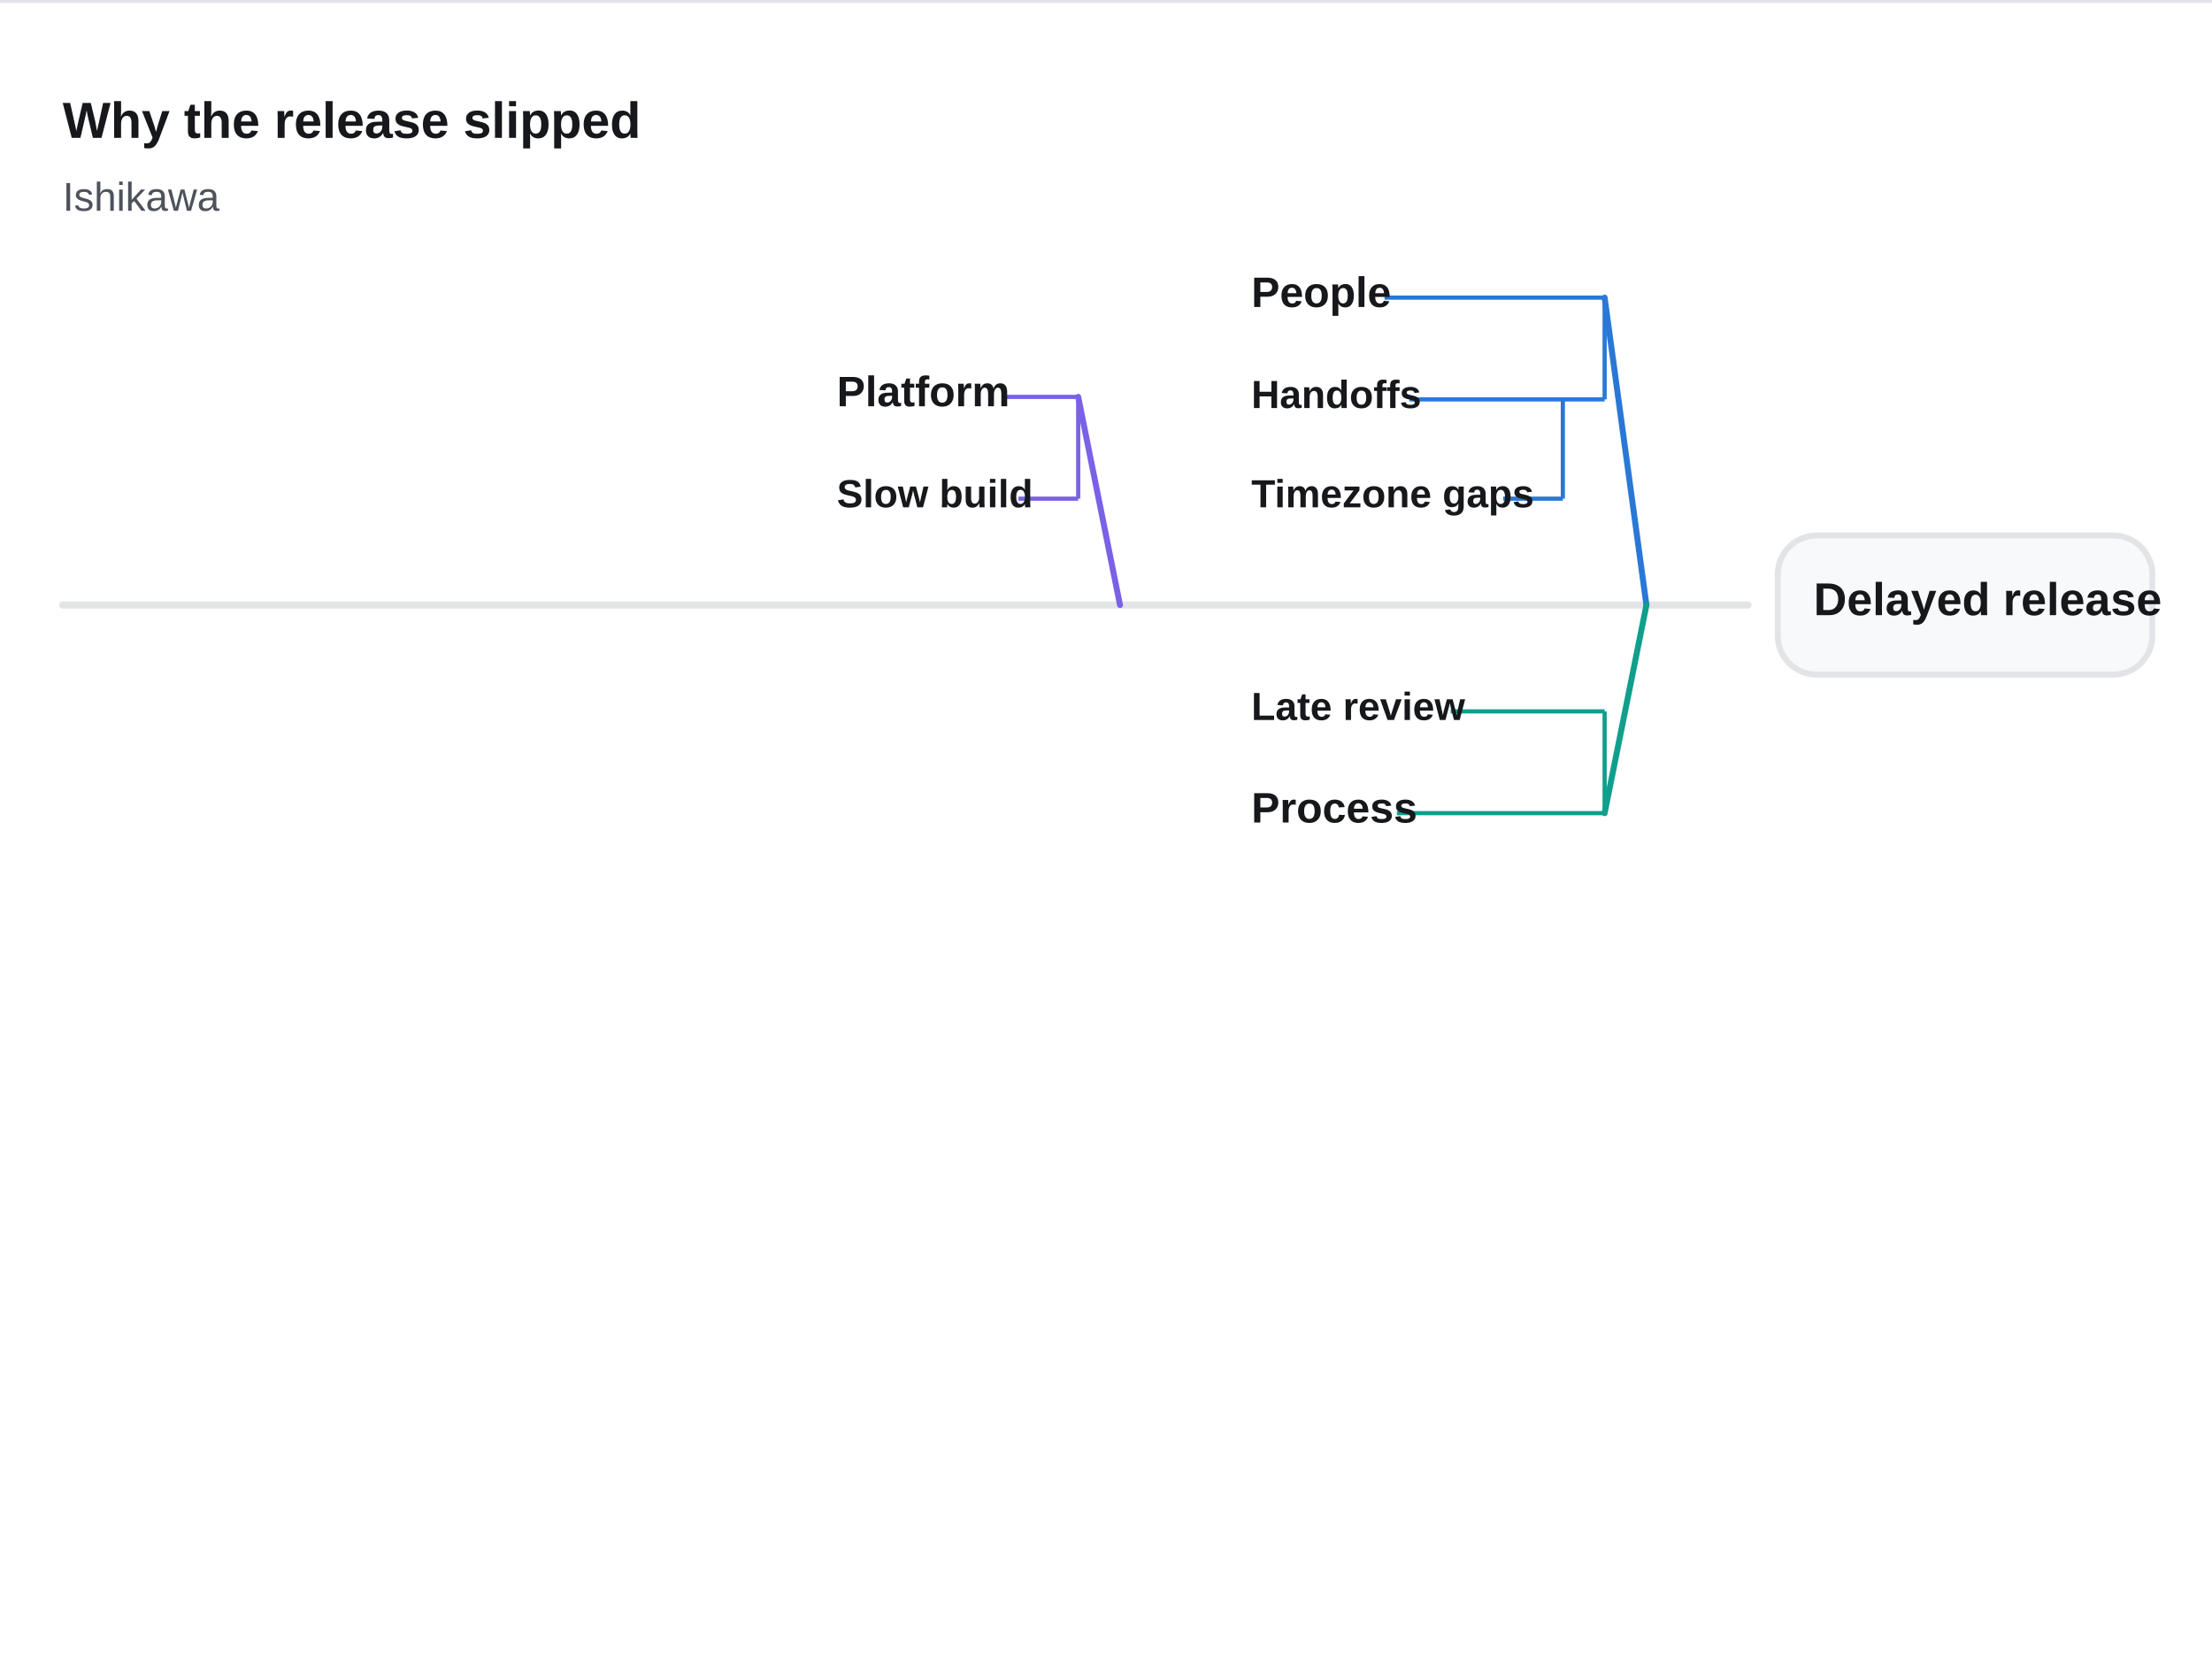
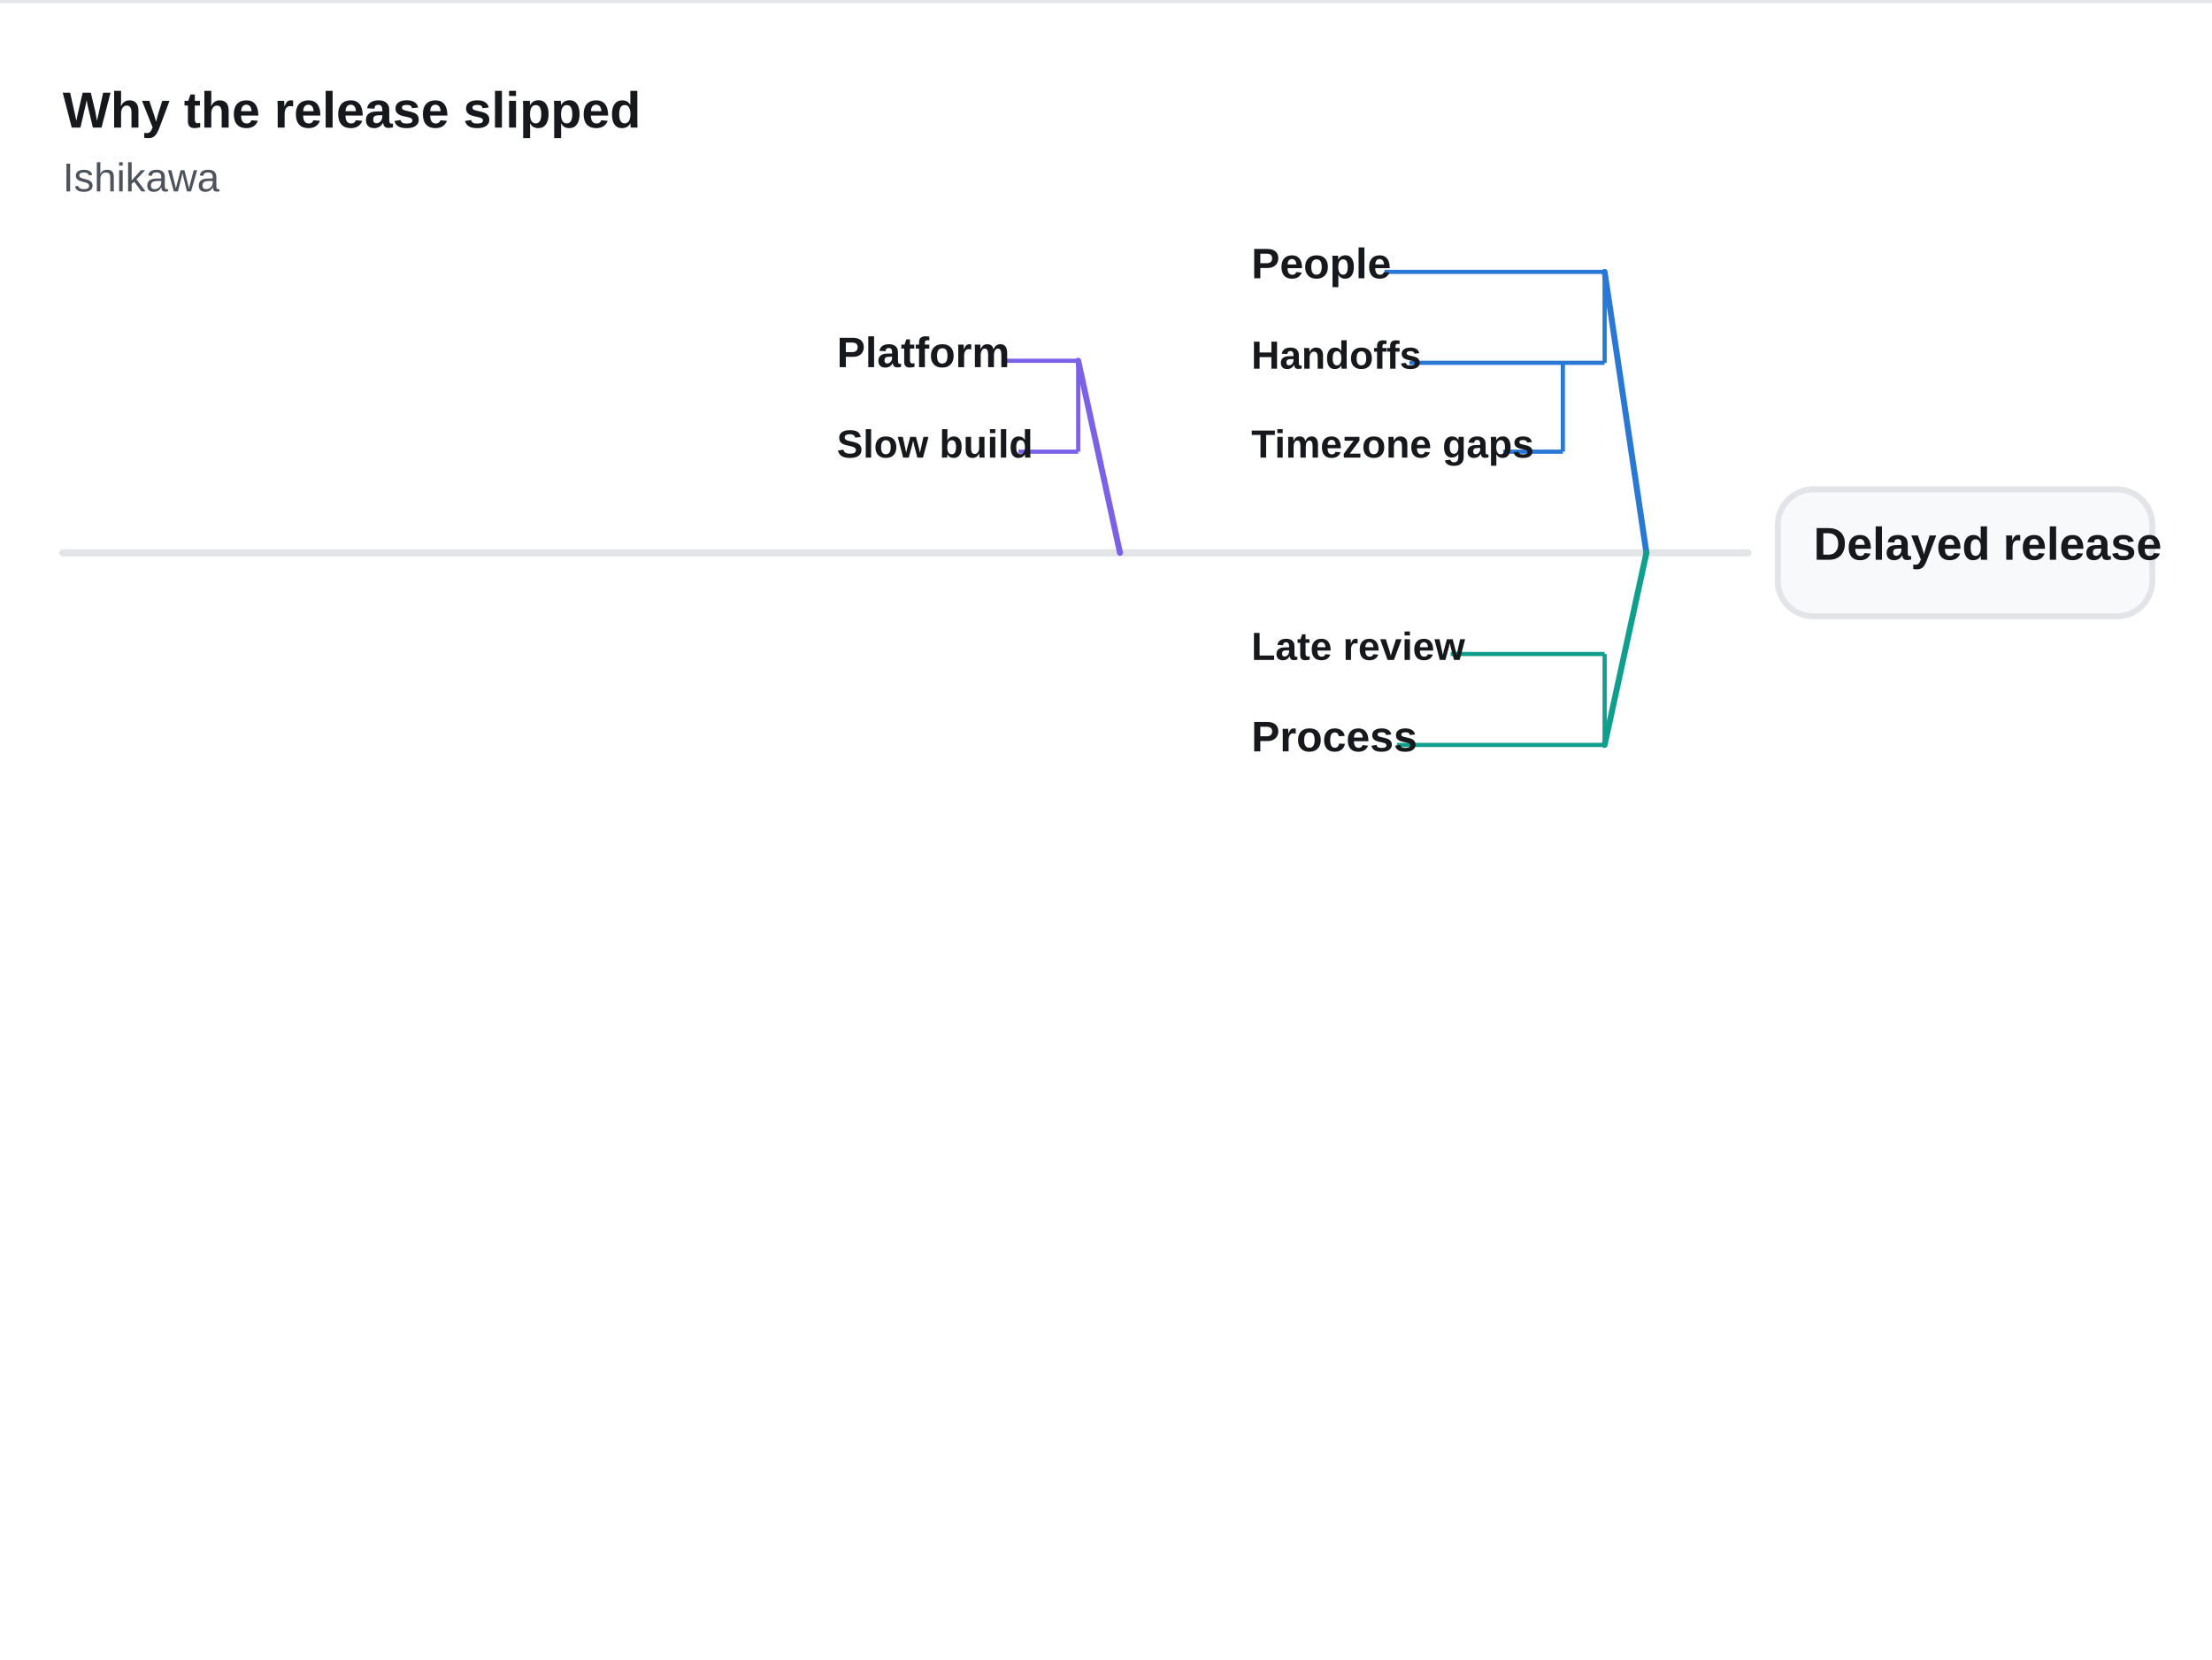
- <svg xmlns="http://www.w3.org/2000/svg" id="cfx-visual-fcc96e0b" width="741" height="556" viewBox="9 0 741 555.8" role="img" aria-labelledby="cfx-visual-fcc96e0b-title cfx-visual-fcc96e0b-desc" preserveAspectRatio="xMidYMid meet" shape-rendering="geometricPrecision" text-rendering="geometricPrecision" data-cfx-look="graphite" style="max-width:100%;height:auto;display:block" data-cfx-label-layout="measured" data-cfx-label-count="10" data-cfx-label-dropped="0">
+ <svg xmlns="http://www.w3.org/2000/svg" id="cfx-visual-69f1b9bc" width="741" height="556" viewBox="9 0 741 555.8" role="img" aria-labelledby="cfx-visual-69f1b9bc-title cfx-visual-69f1b9bc-desc" preserveAspectRatio="xMidYMid meet" shape-rendering="geometricPrecision" text-rendering="geometricPrecision" data-cfx-look="graphite" style="max-width:100%;height:auto;display:block" data-cfx-label-layout="measured" data-cfx-label-count="10" data-cfx-label-dropped="0">
  <defs>
-     <style>#cfx-visual-fcc96e0b .cfx-guide-stroke,#cfx-visual-fcc96e0b .cfx-premium-stroke{vector-effect:non-scaling-stroke;shape-rendering:geometricPrecision}#cfx-visual-fcc96e0b text{text-rendering:geometricPrecision;-webkit-font-smoothing:antialiased}</style>
-     <clipPath id="cfx-visual-fcc96e0b-visualCardClip">
+     <style>#cfx-visual-69f1b9bc .cfx-guide-stroke,#cfx-visual-69f1b9bc .cfx-premium-stroke{vector-effect:non-scaling-stroke;shape-rendering:geometricPrecision}#cfx-visual-69f1b9bc text{text-rendering:geometricPrecision;-webkit-font-smoothing:antialiased}</style>
+     <clipPath id="cfx-visual-69f1b9bc-visualCardClip">
      <rect x="0" y="0" width="760" height="570" rx="3" />
    </clipPath>
  </defs>
  <rect data-cfx-role="visual-background" width="100%" height="100%" fill="#F2F3F4" />
  <rect data-cfx-role="visual-card" class="cfx-guide-stroke" x="0.5" y="0.5" width="759" height="569" rx="3" fill="#FFFFFF" stroke="#E2E4E7" />
-   <text data-cfx-role="visual-title" x="30" y="46.187" text-anchor="start" fill="#16181C" font-family="Calibri, Carlito, Segoe UI, Arial, system-ui, sans-serif" font-size="17" font-weight="700" data-cfx-label-original="Why the release slipped" data-cfx-label-status="placed" data-cfx-label-x="30" data-cfx-label-y="30" data-cfx-label-width="169.311" data-cfx-label-height="20.752">Why the release slipped</text>
-   <text data-cfx-role="visual-subtitle" x="30" y="70.606" text-anchor="start" fill="#4D525B" font-family="Calibri, Carlito, Segoe UI, Arial, system-ui, sans-serif" font-size="13.5" font-weight="400" data-cfx-label-original="Ishikawa" data-cfx-label-status="placed" data-cfx-label-x="30" data-cfx-label-y="57.752" data-cfx-label-width="47.118" data-cfx-label-height="16.479">Ishikawa</text>
-   <line data-cfx-role="fishbone-spine" x1="30" y1="202.663" x2="594.536" y2="202.663" stroke="#E2E4E7" stroke-width="2.4" stroke-linecap="round" />
-   <g data-cfx-role="fishbone-cause" data-cause-id="cause-0" data-depth="1" data-caption-x="428.189" data-caption-y="87.231" data-caption-width="40.612" data-caption-height="24.927">
-     <path data-cfx-role="fishbone-subcause-line" d="M 472.801 99.695 L 546.536 99.695" fill="none" stroke="#2A78D6" stroke-width="1.4" />
-     <line data-cfx-role="fishbone-parent-rail" data-cause-id="cause-0" x1="546.536" x2="546.536" y1="99.695" y2="133.784" stroke="#2A78D6" stroke-width="1.4" />
+   <text data-cfx-role="visual-title" x="30" y="42.75" text-anchor="start" fill="#16181C" font-family="Calibri, Carlito, Segoe UI, Arial, system-ui, sans-serif" font-size="17" font-weight="700" data-cfx-label-original="Why the release slipped" data-cfx-label-status="placed" data-cfx-label-x="30" data-cfx-label-y="30" data-cfx-label-width="169.311" data-cfx-label-height="17">Why the release slipped</text>
+   <text data-cfx-role="visual-subtitle" x="30" y="64.125" text-anchor="start" fill="#4D525B" font-family="Calibri, Carlito, Segoe UI, Arial, system-ui, sans-serif" font-size="13.5" font-weight="400" data-cfx-label-original="Ishikawa" data-cfx-label-status="placed" data-cfx-label-x="30" data-cfx-label-y="54" data-cfx-label-width="47.118" data-cfx-label-height="13.5">Ishikawa</text>
+   <line data-cfx-role="fishbone-spine" x1="30" y1="185.186" x2="594.536" y2="185.186" stroke="#E2E4E7" stroke-width="2.4" stroke-linecap="round" />
+   <g data-cfx-role="fishbone-cause" data-cause-id="cause-0" data-depth="1" data-caption-x="428.189" data-caption-y="80.5" data-caption-width="40.612" data-caption-height="21.143">
+     <path data-cfx-role="fishbone-subcause-line" d="M 472.801 91.072 L 546.536 91.072" fill="none" stroke="#2A78D6" stroke-width="1.4" />
+     <line data-cfx-role="fishbone-parent-rail" data-cause-id="cause-0" x1="546.536" x2="546.536" y1="91.072" y2="121.529" stroke="#2A78D6" stroke-width="1.4" />
    <g data-cfx-role="fishbone-cause-caption">
-       <text x="428.189" y="102.834" font-family="Calibri, Carlito, Segoe UI, Arial, system-ui, sans-serif" font-size="14.286" font-weight="700" fill="#16181C" data-cfx-label-original="People" data-cfx-label-status="placed" data-cfx-label-x="428.189" data-cfx-label-y="89.232" data-cfx-label-width="40.612" data-cfx-label-height="17.439">People</text>
+       <text x="428.189" y="93.215" font-family="Calibri, Carlito, Segoe UI, Arial, system-ui, sans-serif" font-size="14.286" font-weight="700" fill="#16181C" data-cfx-label-original="People" data-cfx-label-status="placed" data-cfx-label-x="428.189" data-cfx-label-y="82.501" data-cfx-label-width="40.612" data-cfx-label-height="14.286">People</text>
    </g>
  </g>
-   <g data-cfx-role="fishbone-cause" data-cause-id="cause-0.0" data-parent-id="cause-0" data-depth="2" data-caption-x="428.189" data-caption-y="122.158" data-caption-width="48.959" data-caption-height="23.252">
-     <path data-cfx-role="fishbone-subcause-line" data-parent-id="cause-0" d="M 481.148 133.784 L 546.536 133.784" fill="none" stroke="#2A78D6" stroke-width="1.4" />
-     <line data-cfx-role="fishbone-parent-rail" data-cause-id="cause-0.0" x1="532.536" x2="532.536" y1="133.784" y2="167.037" stroke="#2A78D6" stroke-width="1.4" />
+   <g data-cfx-role="fishbone-cause" data-cause-id="cause-0.0" data-parent-id="cause-0" data-depth="2" data-caption-x="428.189" data-caption-y="111.643" data-caption-width="48.959" data-caption-height="19.772">
+     <path data-cfx-role="fishbone-subcause-line" data-parent-id="cause-0" d="M 481.148 121.529 L 546.536 121.529" fill="none" stroke="#2A78D6" stroke-width="1.4" />
+     <line data-cfx-role="fishbone-parent-rail" data-cause-id="cause-0.0" x1="532.536" x2="532.536" y1="121.529" y2="151.301" stroke="#2A78D6" stroke-width="1.4" />
    <g data-cfx-role="fishbone-cause-caption">
-       <text x="428.189" y="136.672" font-family="Calibri, Carlito, Segoe UI, Arial, system-ui, sans-serif" font-size="13.143" font-weight="600" fill="#16181C" data-cfx-label-original="Handoffs" data-cfx-label-status="placed" data-cfx-label-x="428.189" data-cfx-label-y="124.158" data-cfx-label-width="48.959" data-cfx-label-height="16.044">Handoffs</text>
+       <text x="428.189" y="123.5" font-family="Calibri, Carlito, Segoe UI, Arial, system-ui, sans-serif" font-size="13.143" font-weight="600" fill="#16181C" data-cfx-label-original="Handoffs" data-cfx-label-status="placed" data-cfx-label-x="428.189" data-cfx-label-y="113.643" data-cfx-label-width="48.959" data-cfx-label-height="13.143">Handoffs</text>
    </g>
  </g>
-   <g data-cfx-role="fishbone-cause" data-cause-id="cause-0.0.0" data-parent-id="cause-0.0" data-depth="3" data-caption-x="428.189" data-caption-y="155.411" data-caption-width="80.347" data-caption-height="23.252">
-     <path data-cfx-role="fishbone-subcause-line" data-parent-id="cause-0.0" d="M 512.536 167.037 L 532.536 167.037" fill="none" stroke="#2A78D6" stroke-width="1.4" />
+   <g data-cfx-role="fishbone-cause" data-cause-id="cause-0.0.0" data-parent-id="cause-0.0" data-depth="3" data-caption-x="428.189" data-caption-y="141.415" data-caption-width="80.347" data-caption-height="19.772">
+     <path data-cfx-role="fishbone-subcause-line" data-parent-id="cause-0.0" d="M 512.536 151.301 L 532.536 151.301" fill="none" stroke="#2A78D6" stroke-width="1.4" />
    <g data-cfx-role="fishbone-cause-caption">
-       <text x="428.189" y="169.925" font-family="Calibri, Carlito, Segoe UI, Arial, system-ui, sans-serif" font-size="13.143" font-weight="600" fill="#16181C" data-cfx-label-original="Timezone gaps" data-cfx-label-status="placed" data-cfx-label-x="428.189" data-cfx-label-y="157.411" data-cfx-label-width="80.347" data-cfx-label-height="16.044">Timezone gaps</text>
+       <text x="428.189" y="153.272" font-family="Calibri, Carlito, Segoe UI, Arial, system-ui, sans-serif" font-size="13.143" font-weight="600" fill="#16181C" data-cfx-label-original="Timezone gaps" data-cfx-label-status="placed" data-cfx-label-x="428.189" data-cfx-label-y="143.415" data-cfx-label-width="80.347" data-cfx-label-height="13.143">Timezone gaps</text>
    </g>
  </g>
-   <line data-cfx-role="fishbone-branch" x1="560.536" y1="202.663" x2="546.536" y2="99.695" stroke="#2A78D6" stroke-width="2" stroke-linecap="round" />
-   <g data-cfx-role="fishbone-cause" data-cause-id="cause-1" data-depth="1" data-caption-x="428.189" data-caption-y="259.916" data-caption-width="44.755" data-caption-height="24.927">
-     <path data-cfx-role="fishbone-subcause-line" d="M 476.945 272.379 L 546.536 272.379" fill="none" stroke="#0F9F8C" stroke-width="1.4" />
-     <line data-cfx-role="fishbone-parent-rail" data-cause-id="cause-1" x1="546.536" x2="546.536" y1="272.379" y2="238.289" stroke="#0F9F8C" stroke-width="1.4" />
+   <line data-cfx-role="fishbone-branch" x1="560.536" y1="185.186" x2="546.536" y2="91.072" stroke="#2A78D6" stroke-width="2" stroke-linecap="round" />
+   <g data-cfx-role="fishbone-cause" data-cause-id="cause-1" data-depth="1" data-caption-x="428.189" data-caption-y="238.958" data-caption-width="44.755" data-caption-height="21.143">
+     <path data-cfx-role="fishbone-subcause-line" d="M 476.945 249.53 L 546.536 249.53" fill="none" stroke="#0F9F8C" stroke-width="1.4" />
+     <line data-cfx-role="fishbone-parent-rail" data-cause-id="cause-1" x1="546.536" x2="546.536" y1="249.53" y2="219.072" stroke="#0F9F8C" stroke-width="1.4" />
    <g data-cfx-role="fishbone-cause-caption">
-       <text x="428.189" y="275.518" font-family="Calibri, Carlito, Segoe UI, Arial, system-ui, sans-serif" font-size="14.286" font-weight="700" fill="#16181C" data-cfx-label-original="Process" data-cfx-label-status="placed" data-cfx-label-x="428.189" data-cfx-label-y="261.916" data-cfx-label-width="44.755" data-cfx-label-height="17.439">Process</text>
+       <text x="428.189" y="251.673" font-family="Calibri, Carlito, Segoe UI, Arial, system-ui, sans-serif" font-size="14.286" font-weight="700" fill="#16181C" data-cfx-label-original="Process" data-cfx-label-status="placed" data-cfx-label-x="428.189" data-cfx-label-y="240.959" data-cfx-label-width="44.755" data-cfx-label-height="14.286">Process</text>
    </g>
  </g>
-   <g data-cfx-role="fishbone-cause" data-cause-id="cause-1.0" data-parent-id="cause-1" data-depth="2" data-caption-x="428.189" data-caption-y="226.663" data-caption-width="62.776" data-caption-height="23.252">
-     <path data-cfx-role="fishbone-subcause-line" data-parent-id="cause-1" d="M 494.965 238.289 L 546.536 238.289" fill="none" stroke="#0F9F8C" stroke-width="1.4" />
+   <g data-cfx-role="fishbone-cause" data-cause-id="cause-1.0" data-parent-id="cause-1" data-depth="2" data-caption-x="428.189" data-caption-y="209.186" data-caption-width="62.776" data-caption-height="19.772">
+     <path data-cfx-role="fishbone-subcause-line" data-parent-id="cause-1" d="M 494.965 219.072 L 546.536 219.072" fill="none" stroke="#0F9F8C" stroke-width="1.4" />
    <g data-cfx-role="fishbone-cause-caption">
-       <text x="428.189" y="241.177" font-family="Calibri, Carlito, Segoe UI, Arial, system-ui, sans-serif" font-size="13.143" font-weight="600" fill="#16181C" data-cfx-label-original="Late review" data-cfx-label-status="placed" data-cfx-label-x="428.189" data-cfx-label-y="228.663" data-cfx-label-width="62.776" data-cfx-label-height="16.044">Late review</text>
+       <text x="428.189" y="221.044" font-family="Calibri, Carlito, Segoe UI, Arial, system-ui, sans-serif" font-size="13.143" font-weight="600" fill="#16181C" data-cfx-label-original="Late review" data-cfx-label-status="placed" data-cfx-label-x="428.189" data-cfx-label-y="211.187" data-cfx-label-width="62.776" data-cfx-label-height="13.143">Late review</text>
    </g>
  </g>
-   <line data-cfx-role="fishbone-branch" x1="560.536" y1="202.663" x2="546.536" y2="272.379" stroke="#0F9F8C" stroke-width="2" stroke-linecap="round" />
-   <g data-cfx-role="fishbone-cause" data-cause-id="cause-2" data-depth="1" data-caption-x="289.331" data-caption-y="120.484" data-caption-width="51.236" data-caption-height="24.927">
-     <path data-cfx-role="fishbone-subcause-line" d="M 344.566 132.947 L 370.189 132.947" fill="none" stroke="#7B61E8" stroke-width="1.4" />
-     <line data-cfx-role="fishbone-parent-rail" data-cause-id="cause-2" x1="370.189" x2="370.189" y1="132.947" y2="167.037" stroke="#7B61E8" stroke-width="1.4" />
+   <line data-cfx-role="fishbone-branch" x1="560.536" y1="185.186" x2="546.536" y2="249.53" stroke="#0F9F8C" stroke-width="2" stroke-linecap="round" />
+   <g data-cfx-role="fishbone-cause" data-cause-id="cause-2" data-depth="1" data-caption-x="289.331" data-caption-y="110.272" data-caption-width="51.236" data-caption-height="21.143">
+     <path data-cfx-role="fishbone-subcause-line" d="M 344.566 120.843 L 370.189 120.843" fill="none" stroke="#7B61E8" stroke-width="1.4" />
+     <line data-cfx-role="fishbone-parent-rail" data-cause-id="cause-2" x1="370.189" x2="370.189" y1="120.843" y2="151.301" stroke="#7B61E8" stroke-width="1.4" />
    <g data-cfx-role="fishbone-cause-caption">
-       <text x="289.331" y="136.086" font-family="Calibri, Carlito, Segoe UI, Arial, system-ui, sans-serif" font-size="14.286" font-weight="700" fill="#16181C" data-cfx-label-original="Platform" data-cfx-label-status="placed" data-cfx-label-x="289.331" data-cfx-label-y="122.484" data-cfx-label-width="51.236" data-cfx-label-height="17.439">Platform</text>
+       <text x="289.331" y="122.986" font-family="Calibri, Carlito, Segoe UI, Arial, system-ui, sans-serif" font-size="14.286" font-weight="700" fill="#16181C" data-cfx-label-original="Platform" data-cfx-label-status="placed" data-cfx-label-x="289.331" data-cfx-label-y="112.272" data-cfx-label-width="51.236" data-cfx-label-height="14.286">Platform</text>
    </g>
  </g>
-   <g data-cfx-role="fishbone-cause" data-cause-id="cause-2.0" data-parent-id="cause-2" data-depth="2" data-caption-x="289.331" data-caption-y="155.411" data-caption-width="56.859" data-caption-height="23.252">
-     <path data-cfx-role="fishbone-subcause-line" data-parent-id="cause-2" d="M 350.189 167.037 L 370.189 167.037" fill="none" stroke="#7B61E8" stroke-width="1.4" />
+   <g data-cfx-role="fishbone-cause" data-cause-id="cause-2.0" data-parent-id="cause-2" data-depth="2" data-caption-x="289.331" data-caption-y="141.415" data-caption-width="56.859" data-caption-height="19.772">
+     <path data-cfx-role="fishbone-subcause-line" data-parent-id="cause-2" d="M 350.189 151.301 L 370.189 151.301" fill="none" stroke="#7B61E8" stroke-width="1.4" />
    <g data-cfx-role="fishbone-cause-caption">
-       <text x="289.331" y="169.925" font-family="Calibri, Carlito, Segoe UI, Arial, system-ui, sans-serif" font-size="13.143" font-weight="600" fill="#16181C" data-cfx-label-original="Slow build" data-cfx-label-status="placed" data-cfx-label-x="289.331" data-cfx-label-y="157.411" data-cfx-label-width="56.859" data-cfx-label-height="16.044">Slow build</text>
+       <text x="289.331" y="153.272" font-family="Calibri, Carlito, Segoe UI, Arial, system-ui, sans-serif" font-size="13.143" font-weight="600" fill="#16181C" data-cfx-label-original="Slow build" data-cfx-label-status="placed" data-cfx-label-x="289.331" data-cfx-label-y="143.415" data-cfx-label-width="56.859" data-cfx-label-height="13.143">Slow build</text>
    </g>
  </g>
-   <line data-cfx-role="fishbone-branch" x1="384.189" y1="202.663" x2="370.189" y2="132.947" stroke="#7B61E8" stroke-width="2" stroke-linecap="round" />
-   <rect data-cfx-role="fishbone-effect" x="604.536" y="179.363" width="125.464" height="46.601" rx="13.048" fill="#F8F9FA" stroke="#E2E4E7" stroke-width="2" />
+   <line data-cfx-role="fishbone-branch" x1="384.189" y1="185.186" x2="370.189" y2="120.843" stroke="#7B61E8" stroke-width="2" stroke-linecap="round" />
+   <rect data-cfx-role="fishbone-effect" x="604.536" y="163.929" width="125.464" height="42.515" rx="11.904" fill="#F8F9FA" stroke="#E2E4E7" stroke-width="2" />
  <g data-cfx-role="fishbone-effect-caption">
-     <text x="616.536" y="206.053" font-family="Calibri, Carlito, Segoe UI, Arial, system-ui, sans-serif" font-size="15.429" font-weight="700" fill="#16181C" data-cfx-label-original="Delayed release" data-cfx-label-status="placed" data-cfx-label-x="616.536" data-cfx-label-y="191.362" data-cfx-label-width="101.464" data-cfx-label-height="18.834">Delayed release</text>
+     <text x="616.536" y="187.501" font-family="Calibri, Carlito, Segoe UI, Arial, system-ui, sans-serif" font-size="15.429" font-weight="700" fill="#16181C" data-cfx-label-original="Delayed release" data-cfx-label-status="placed" data-cfx-label-x="616.536" data-cfx-label-y="175.929" data-cfx-label-width="101.464" data-cfx-label-height="15.429">Delayed release</text>
  </g>
</svg>
